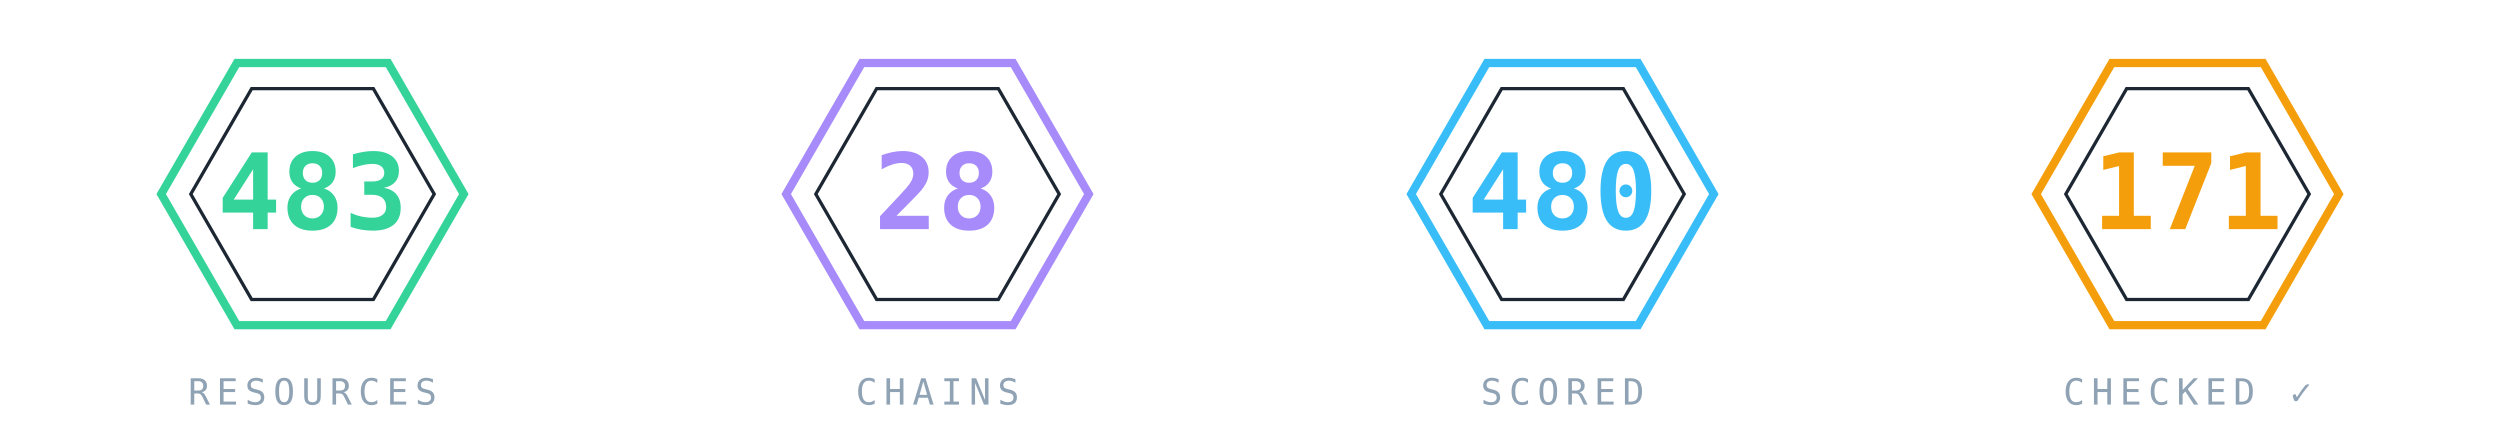
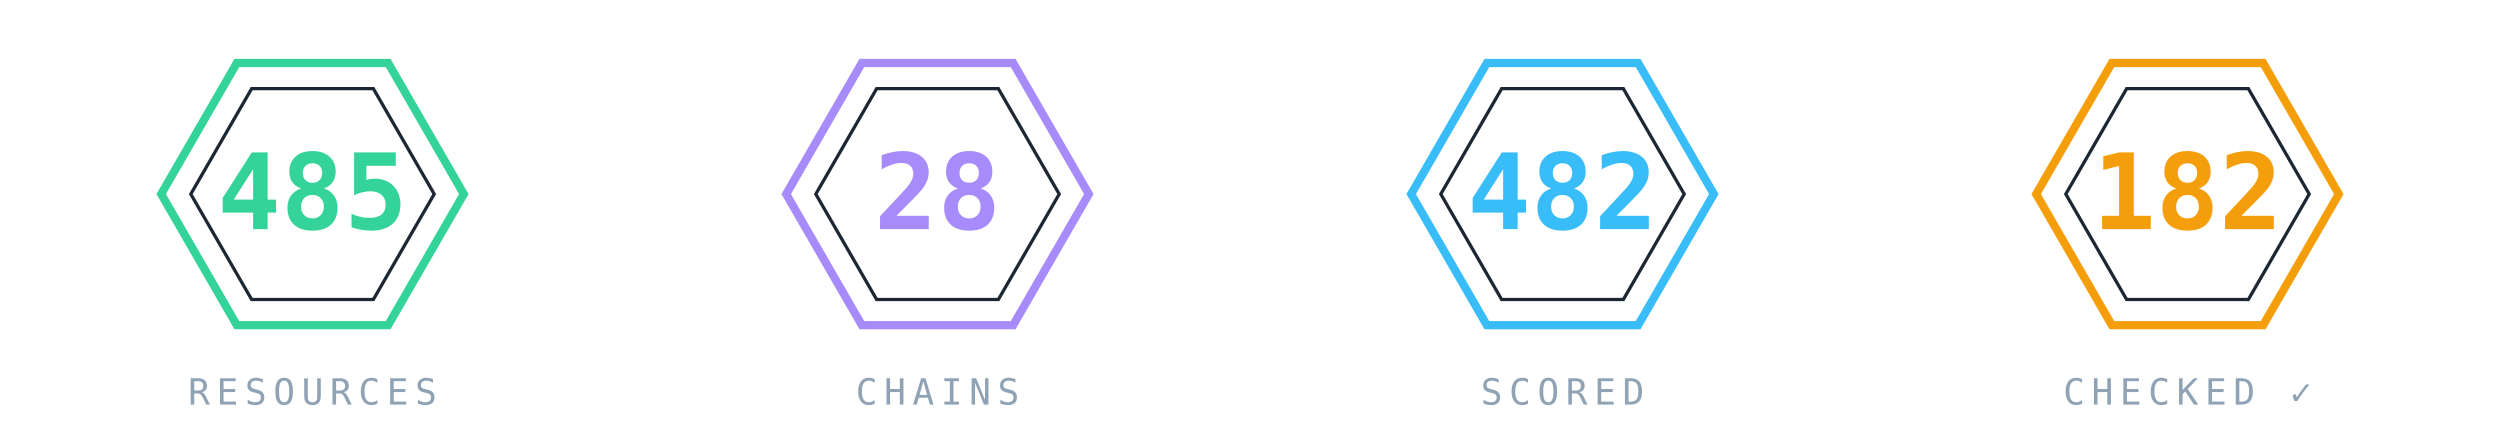
- <svg xmlns="http://www.w3.org/2000/svg" width="1520" height="260" viewBox="0 0 1520 260" role="img" aria-label="483 resources, 28 chains, 480 scored, 171 independently checked">
+ <svg xmlns="http://www.w3.org/2000/svg" width="1520" height="260" viewBox="0 0 1520 260" role="img" aria-label="485 resources, 28 chains, 482 scored, 182 independently checked">
  <g>
    <path d="M98.0 118.0 L144.0 38.3 L236.0 38.3 L282.0 118.0 L236.0 197.7 L144.0 197.7 Z" fill="none" stroke="#34d399" stroke-width="5" />
    <path d="M116.0 118.0 L153.0 53.9 L227.0 53.9 L264.0 118.0 L227.0 182.1 L153.0 182.1 Z" fill="none" stroke="#1c2733" stroke-width="2" />
-     <text x="190" y="139.333" text-anchor="middle" font-family="ui-monospace, SFMono-Regular, Menlo, monospace" font-size="64" font-weight="700" fill="#34d399">483</text>
+     <text x="190" y="139.333" text-anchor="middle" font-family="ui-monospace, SFMono-Regular, Menlo, monospace" font-size="64" font-weight="700" fill="#34d399">485</text>
    <text x="190" y="246" text-anchor="middle" font-family="ui-monospace, SFMono-Regular, Menlo, monospace" font-size="22" letter-spacing="4" fill="#8fa3b5">RESOURCES</text>
  </g>
  <g>
    <path d="M478.0 118.0 L524.0 38.3 L616.0 38.3 L662.0 118.0 L616.0 197.7 L524.0 197.7 Z" fill="none" stroke="#a78bfa" stroke-width="5" />
    <path d="M496.0 118.0 L533.0 53.9 L607.0 53.9 L644.0 118.0 L607.0 182.1 L533.0 182.1 Z" fill="none" stroke="#1c2733" stroke-width="2" />
    <text x="570" y="139.333" text-anchor="middle" font-family="ui-monospace, SFMono-Regular, Menlo, monospace" font-size="64" font-weight="700" fill="#a78bfa">28</text>
    <text x="570" y="246" text-anchor="middle" font-family="ui-monospace, SFMono-Regular, Menlo, monospace" font-size="22" letter-spacing="4" fill="#8fa3b5">CHAINS</text>
  </g>
  <g>
    <path d="M858.0 118.0 L904.0 38.3 L996.0 38.3 L1042.0 118.0 L996.0 197.7 L904.0 197.7 Z" fill="none" stroke="#38bdf8" stroke-width="5" />
    <path d="M876.0 118.0 L913.0 53.9 L987.0 53.9 L1024.0 118.0 L987.0 182.1 L913.0 182.1 Z" fill="none" stroke="#1c2733" stroke-width="2" />
-     <text x="950" y="139.333" text-anchor="middle" font-family="ui-monospace, SFMono-Regular, Menlo, monospace" font-size="64" font-weight="700" fill="#38bdf8">480</text>
+     <text x="950" y="139.333" text-anchor="middle" font-family="ui-monospace, SFMono-Regular, Menlo, monospace" font-size="64" font-weight="700" fill="#38bdf8">482</text>
    <text x="950" y="246" text-anchor="middle" font-family="ui-monospace, SFMono-Regular, Menlo, monospace" font-size="22" letter-spacing="4" fill="#8fa3b5">SCORED</text>
  </g>
  <g>
    <path d="M1238.0 118.0 L1284.0 38.3 L1376.0 38.3 L1422.0 118.0 L1376.0 197.7 L1284.0 197.7 Z" fill="none" stroke="#f59e0b" stroke-width="5" />
    <path d="M1256.0 118.0 L1293.0 53.9 L1367.0 53.9 L1404.0 118.0 L1367.0 182.1 L1293.0 182.1 Z" fill="none" stroke="#1c2733" stroke-width="2" />
-     <text x="1330" y="139.333" text-anchor="middle" font-family="ui-monospace, SFMono-Regular, Menlo, monospace" font-size="64" font-weight="700" fill="#f59e0b">171</text>
+     <text x="1330" y="139.333" text-anchor="middle" font-family="ui-monospace, SFMono-Regular, Menlo, monospace" font-size="64" font-weight="700" fill="#f59e0b">182</text>
    <text x="1330" y="246" text-anchor="middle" font-family="ui-monospace, SFMono-Regular, Menlo, monospace" font-size="22" letter-spacing="4" fill="#8fa3b5">CHECKED ✓</text>
  </g>
</svg>
